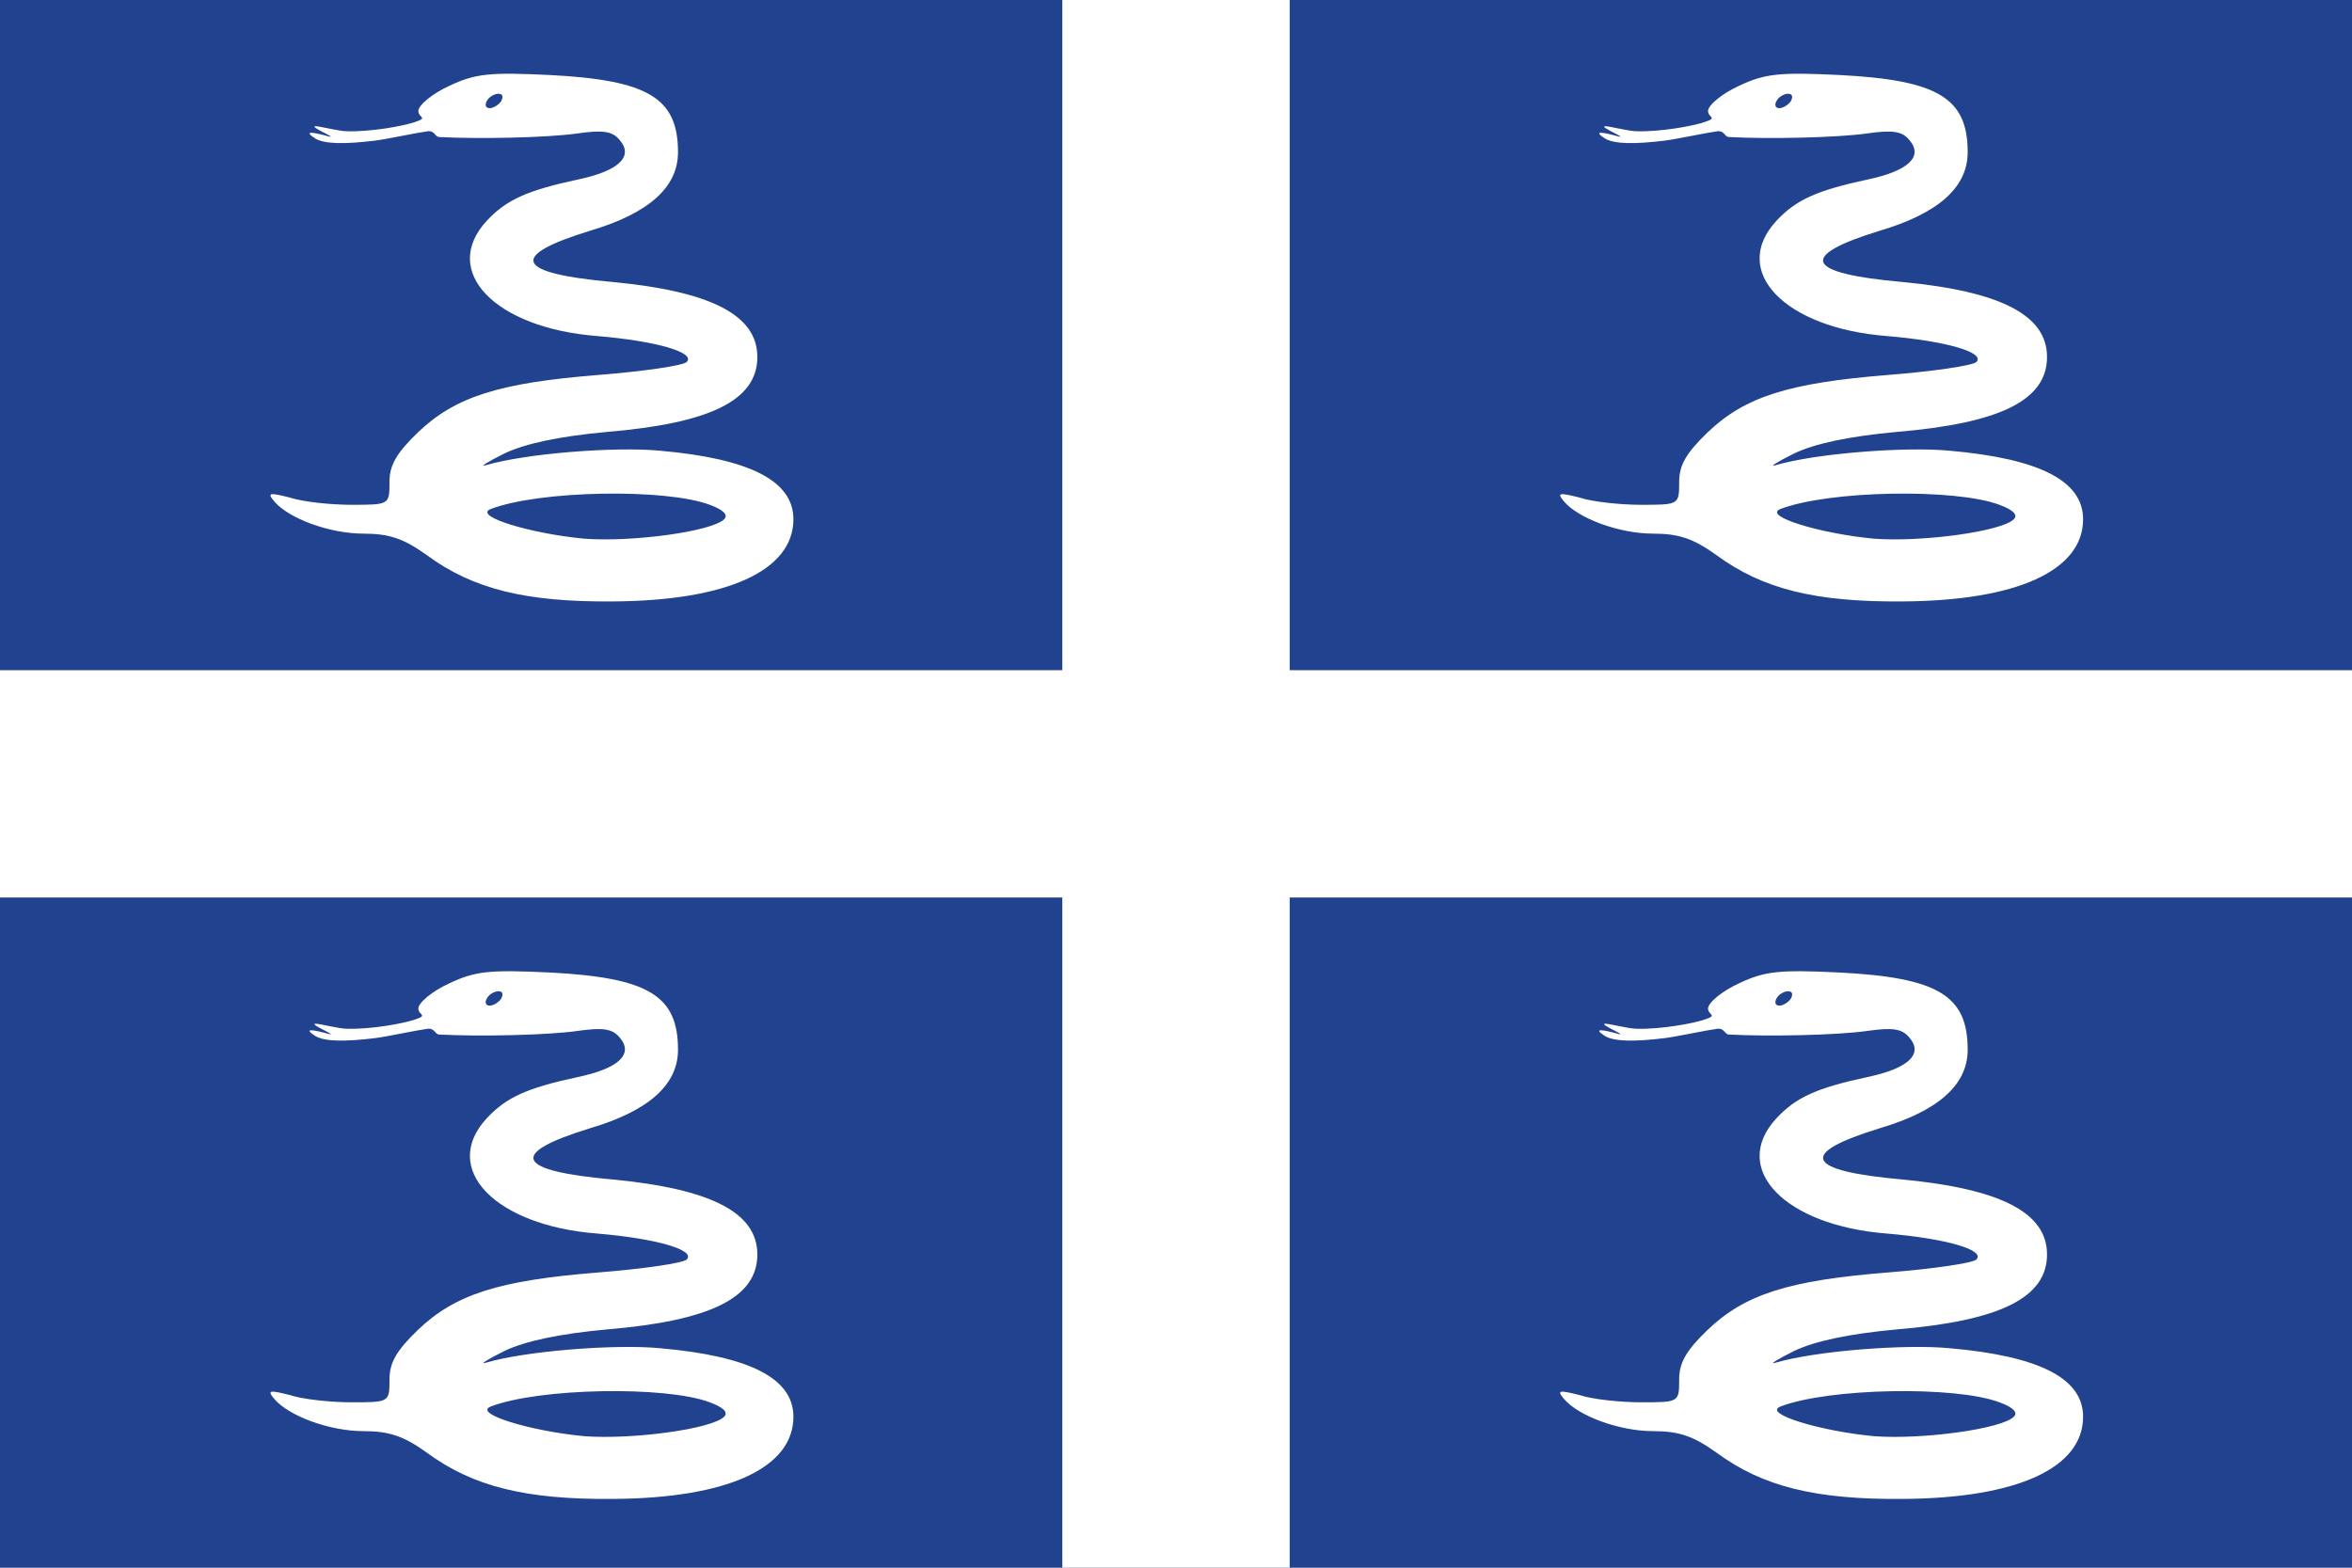
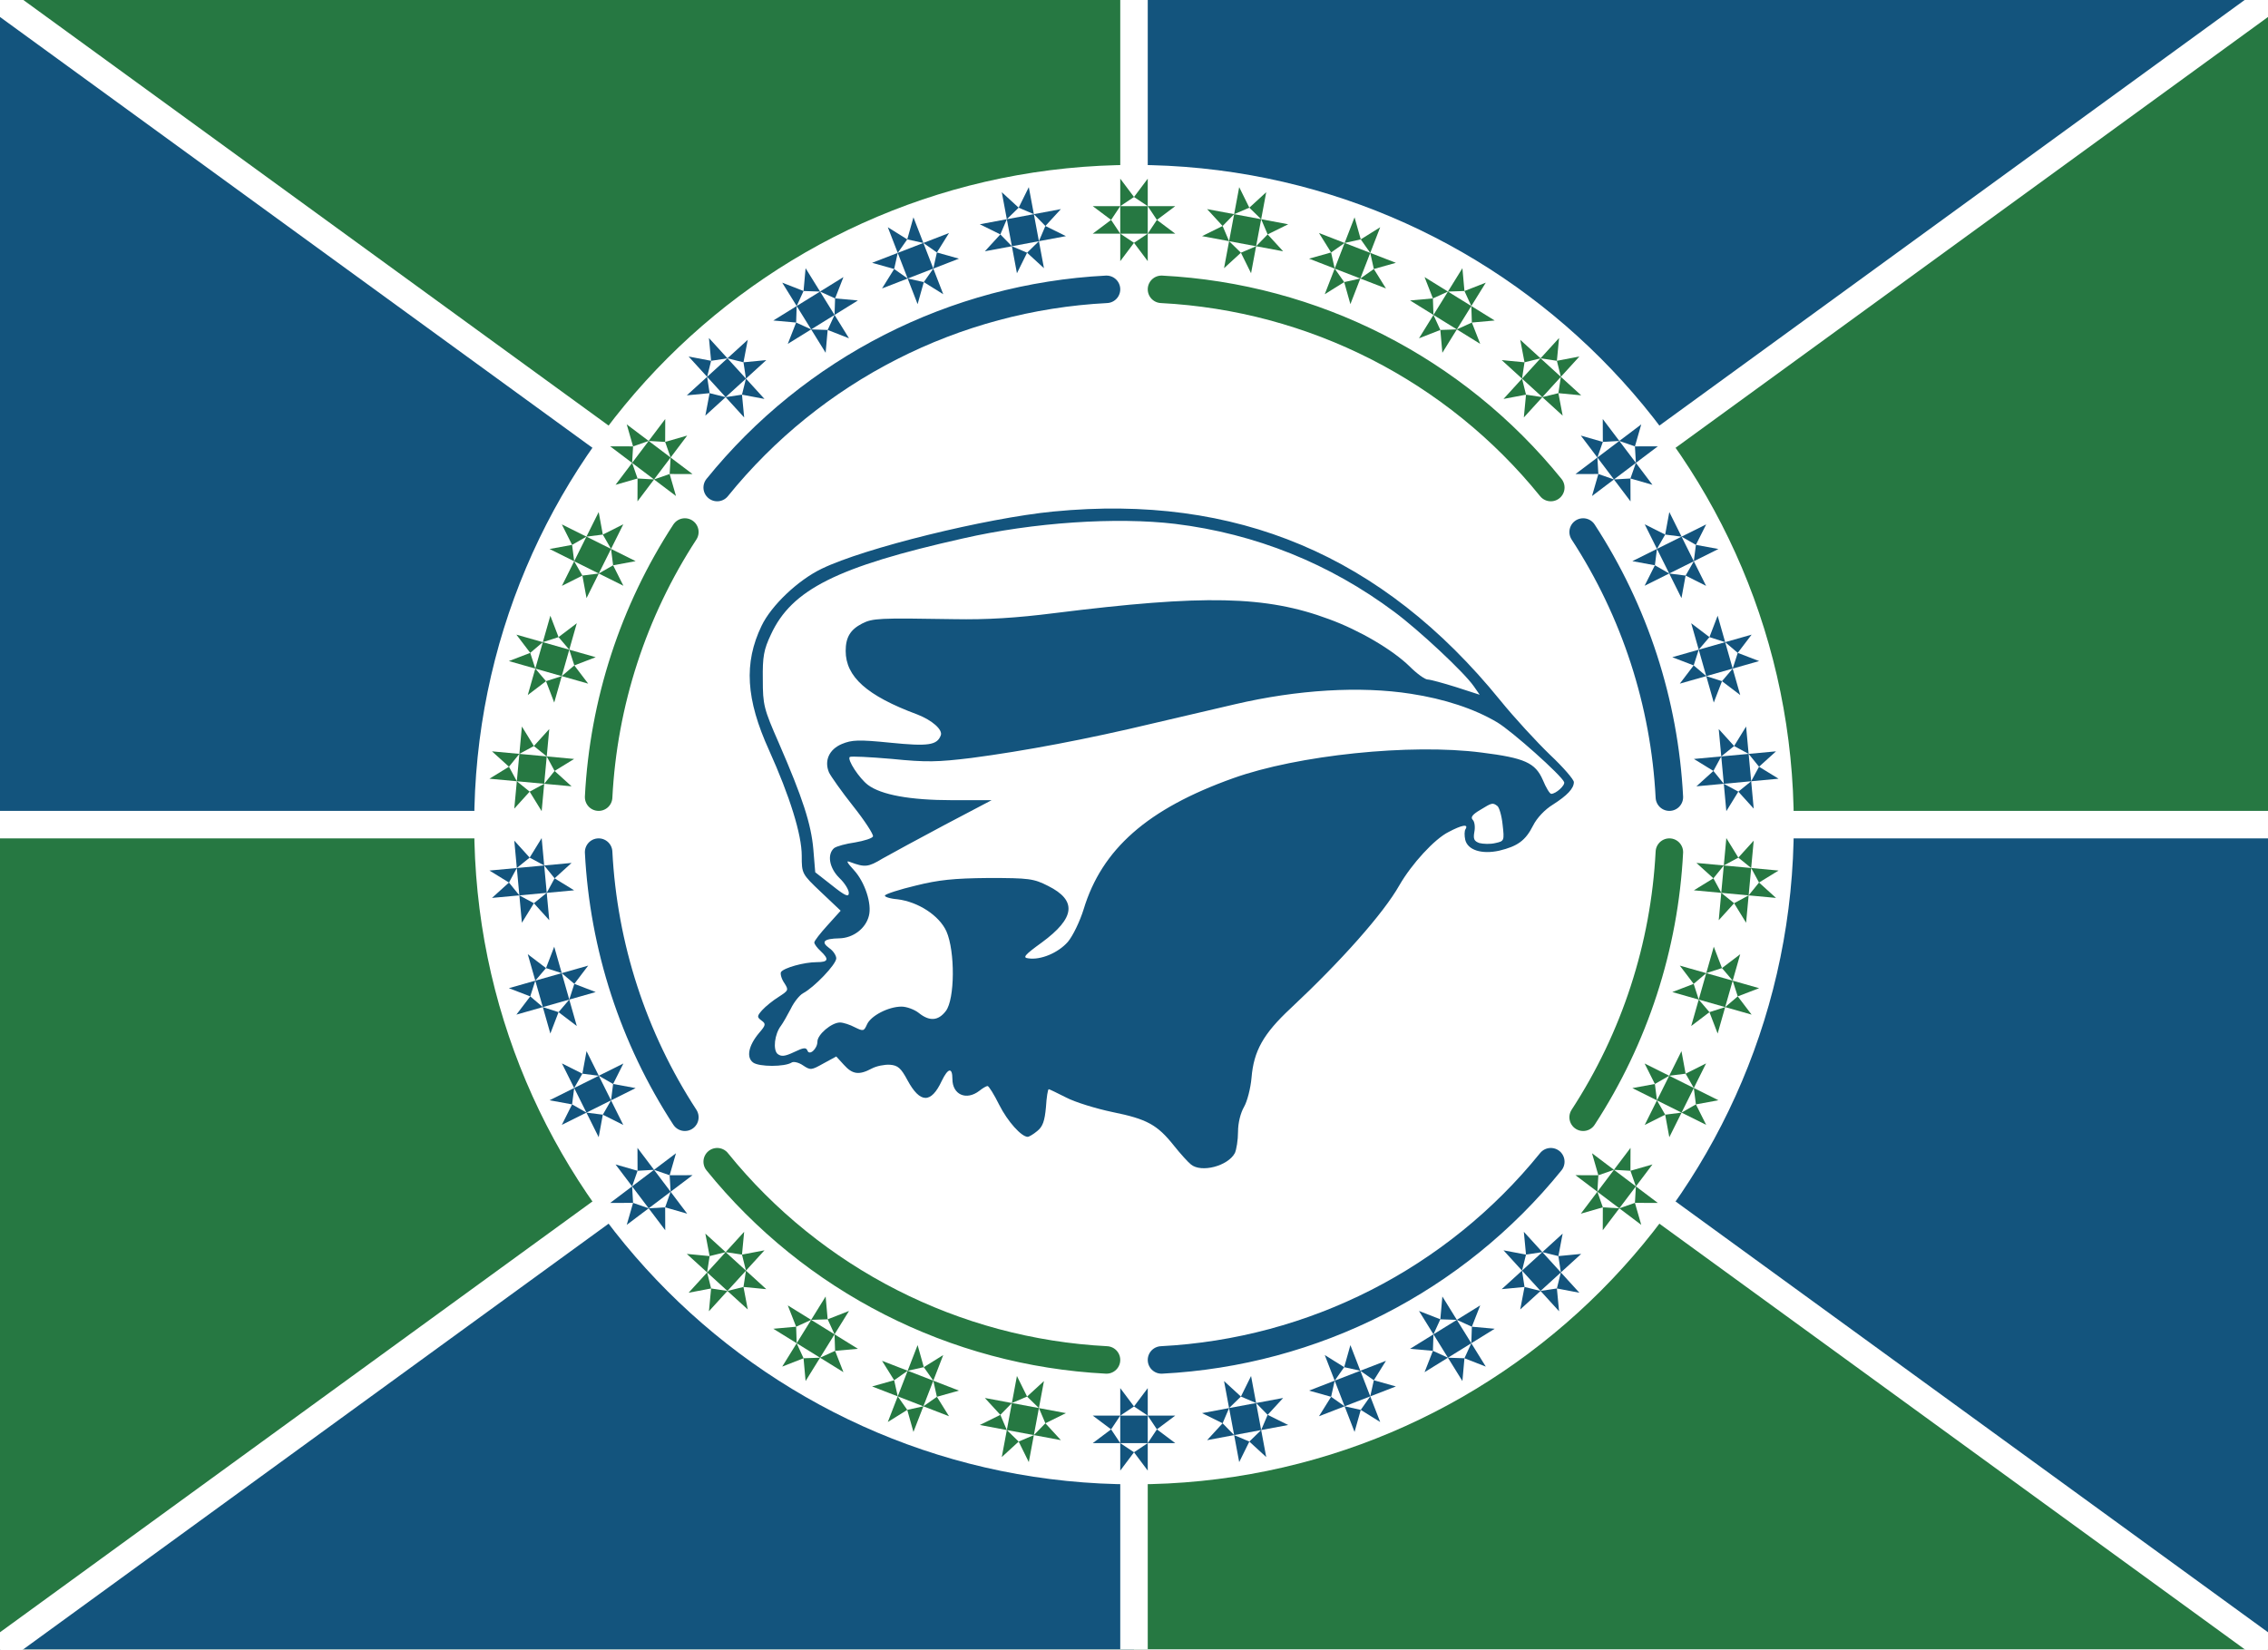
- <svg xmlns="http://www.w3.org/2000/svg" xmlns:xlink="http://www.w3.org/1999/xlink" height="500" width="750">
-   <path d="M0 0h750v500H0z" fill="#21428e" />
-   <path d="M338.75 0v213.75H0v72.5h338.75V500h72.5V286.25H750v-72.5H411.25V0z" fill="#fff" />
-   <path id="a" d="M62.3 11.9C59.9 13 58 14.6 58 15.4c0 .9 1.4.9-.4 1.5-1.7.6-6.3 1.4-9.5 1.3-1.1 0-3.7-.7-4.4-.7-.8.1 3.4 1.8 1.8 1.4-2.2-.6-3.5-.8-1.8.3 1.3.8 4.2.8 8.3.3 1.6-.2 5.8-1.1 7.3-1.3 1-.1 1 .8 1.6.8 5.4.3 15 .1 19.2-.5 3.5-.5 4.8-.3 5.8.9 2 2.3-.1 4.3-5.8 5.5-7 1.5-9.9 2.8-12.6 5.7-6.5 7 1.1 14.9 15.3 16 8.3.7 13.7 2.3 12.4 3.6-.5.5-6 1.3-12.3 1.8-13.7 1.1-19.8 3-25 8-2.9 2.8-3.9 4.5-3.9 6.8 0 3.2 0 3.2-5.3 3.2-2.8 0-6.7-.4-8.5-1-2.8-.7-3.2-.7-2.2.5 2 2.4 7.7 4.5 12.4 4.5 3.6 0 5.6.7 8.8 3 6.4 4.7 13.7 6.5 25.8 6.4 15.9-.1 25-4.3 25-11.4 0-5.3-6-8.4-18.5-9.5-6.3-.6-18.7.4-24.1 2-1 .3.1-.4 2.5-1.6 2.9-1.4 7.7-2.4 14.2-3 14.4-1.2 20.9-4.4 20.9-10.4 0-5.8-6.4-9.1-20.1-10.4-13.5-1.2-14.5-3.6-3.1-7.1C89.9 29.6 94 26 94 21.1c0-7.5-4.1-10-17.8-10.7-8.3-.4-10.3-.2-13.9 1.5zm7.2 2.1c-.3.5-1.1 1-1.6 1-.6 0-.7-.5-.4-1 .3-.6 1.1-1 1.6-1 .6 0 .7.4.4 1zm28.9 56c1.9.7 2.6 1.4 2 2-1.7 1.7-12.7 3.2-19.4 2.7-7.4-.7-15.4-3.1-13-4.1 6.7-2.6 24.3-2.9 30.4-.6z" fill="#fff" transform="scale(2.3)" />
-   <use x="411.25" xlink:href="#a" />
-   <use xlink:href="#a" y="286.25" />
-   <use x="411.25" xlink:href="#a" y="286.25" />
+ <svg xmlns="http://www.w3.org/2000/svg" xmlns:xlink="http://www.w3.org/1999/xlink" width="990" height="720">
+   <rect width="990" height="720" fill="#267842" />
+   <path d="M0,0V360H990V720zM0,720H495V0H990z" fill="#13547d" />
+   <path d="M0,720 990,0M0,360H990M0,0 990,720M495,0V720" stroke="#fff" stroke-width="12" />
+   <g transform="translate(495,360)">
+     <circle r="288" fill="#fff" />
+     <g fill="none" stroke="#267842" stroke-width="12" stroke-linecap="round">
+       <g id="l2">
+         <path d="M12,-233.692A234,234 0 0,1 181.937,-147.156" />
+         <path d="M196.053,-127.746A234,234 0 0,1 233.692,-12" stroke="#13547d" />
+         <path d="M233.692,12A234,234 0 0,1 196.053,127.746" />
+         <path d="M181.937,147.156A234,234 0 0,1 12,233.692" stroke="#13547d" />
+       </g>
+       <use xlink:href="#l2" transform="rotate(180)" />
+     </g>
+     <g fill="#267842">
+       <path id="s" d="m-6,-18v36l6,-8 -6,-4 -4,-6 -8,6h36l-8,-6 -4,6 -6,4 6,8v-36l-6,8 6,4 4,6 8,-6h-36l8,6 4,-6 6,-4z" transform="translate(0,-264)" />
+       <g id="s16">
+         <g id="s4">
+           <use xlink:href="#s" transform="rotate(10.588)" />
+           <use xlink:href="#s" transform="rotate(21.176)" />
+           <use xlink:href="#s" transform="rotate(31.765)" />
+           <use xlink:href="#s" transform="rotate(42.353)" />
+         </g>
+         <use xlink:href="#s4" fill="#13547d" transform="rotate(42.353)" />
+         <use xlink:href="#s4" transform="rotate(84.706)" />
+         <use xlink:href="#s4" fill="#13547d" transform="rotate(127.059)" />
+       </g>
+       <use xlink:href="#s" fill="#13547d" transform="rotate(180)" />
+       <use xlink:href="#s16" transform="rotate(180)" />
+     </g>
+     <path d="m-29.296-113.915c-24.661 2.426-68.731 13.287-84.258 20.797-8.677 4.159-18.382 13.402-21.921 20.797-6.508 13.518-5.709 26.689 2.74 45.29 7.535 16.753 11.874 30.617 11.874 38.358 0 6.47 0 6.586 7.079 13.287l7.079 6.701-4.795 5.315c-2.626 2.888-4.795 5.661-4.795 6.239 0 0.578 1.028 1.964 2.283 3.119 3.197 3.004 2.854 4.044-1.37 4.044-4.681 0-11.988 2.08-13.015 3.582-0.343 0.578 0.114 2.426 1.142 3.928 1.713 2.657 1.598 2.773-1.941 5.084-2.055 1.271-4.795 3.466-6.051 4.853-1.941 2.195-1.941 2.542-0.228 3.813 1.598 1.155 1.598 1.618-0.913 4.506-3.882 4.621-4.681 8.896-2.169 10.745 2.169 1.618 11.531 1.618 14.043 0 0.685-0.462 2.626 0 4.11 1.04 2.74 1.849 3.083 1.733 7.421-0.693l4.681-2.542 2.74 3.004c3.197 3.582 5.594 3.813 10.161 1.386 1.713-0.924 4.681-1.502 6.622-1.386 2.854 0.231 3.996 1.155 6.394 5.661 4.567 8.434 8.563 8.55 12.445 0.231 2.283-4.737 3.882-5.084 3.882-0.693 0 5.661 5.024 7.972 9.819 4.275 1.142-0.924 2.512-1.733 2.968-1.733s2.398 3.119 4.224 6.817c3.083 6.123 8.106 11.669 10.39 11.669 0.457 0 2.055-0.924 3.425-2.08 2.055-1.618 2.74-3.697 3.197-8.665 0.228-3.697 0.685-6.586 1.028-6.586 0.228 0 3.083 1.386 6.279 3.004 3.311 1.733 10.846 4.044 16.897 5.315 12.559 2.542 16.326 4.621 22.378 12.247 2.398 3.004 5.138 6.008 6.165 6.817 3.768 3.119 13.472 0.578 15.984-4.159 0.571-1.271 1.142-4.737 1.142-7.741 0-3.235 0.913-6.817 2.169-9.012 1.142-1.964 2.398-6.701 2.74-10.629 0.799-9.705 4.224-15.944 14.271-25.302 18.267-17.099 33.681-34.43 39.503-44.712 4.453-7.741 12.787-16.868 17.925-19.41 4.795-2.542 7.307-3.004 6.165-1.04-0.457 0.578-0.457 2.426-0.114 3.928 0.913 3.697 5.937 5.315 12.331 3.928 6.736-1.618 9.59-3.697 12.331-9.127 1.37-2.773 4.339-5.892 7.193-7.625 5.252-3.351 7.649-5.892 7.649-8.203 0-0.924-3.882-5.43-8.677-9.936-4.795-4.621-13.015-13.518-18.153-19.872-42.814-52.684-96.018-75.099-162.466-68.628zm44.298 4.506c29.228 3.582 56.172 14.442 79.692 32.004 9.02 6.701 25.346 21.952 28.885 27.035l2.169 3.119-8.563-2.773c-4.795-1.502-9.476-2.773-10.39-2.773-0.913 0-3.882-2.08-6.508-4.737-6.279-6.123-18.267-13.171-29.342-17.215-22.948-8.55-45.326-9.012-99.9-2.195-13.701 1.733-24.433 2.426-36.535 2.195-27.515-0.462-29.57-0.347-33.452 1.618-4.224 2.195-5.937 4.968-5.937 9.936 0 9.358 7.649 16.291 26.031 23.107 5.366 2.08 9.362 5.546 8.563 7.625-1.37 3.582-4.567 4.044-18.382 2.657-11.531-1.155-13.929-1.04-17.582 0.462-4.681 1.964-6.508 6.123-4.681 10.398 0.685 1.386 4.567 6.932 8.791 12.247 4.224 5.315 7.421 10.283 7.193 10.976-0.228 0.693-3.197 1.617-6.508 2.195-3.311 0.462-6.736 1.386-7.649 2.08-2.626 2.311-1.713 7.279 1.941 10.86 1.941 1.849 3.425 4.275 3.425 5.43 0 1.618-1.256 1.155-6.165-2.773l-6.051-4.737-0.685-8.319c-0.799-9.243-3.882-18.717-12.559-38.705-5.48-12.478-5.823-13.864-5.823-23.107-0.114-8.319 0.343-10.86 2.968-16.406 7.535-16.291 23.976-24.609 69.759-34.892 25.689-5.892 55.944-7.856 77.294-5.315zm85.743 61.812c12.102 1.849 23.063 5.43 31.397 10.398 5.252 3.119 23.405 19.294 24.319 21.721 0.457 1.155-2.968 4.275-4.681 4.275-0.571 0-1.941-2.311-3.083-5.084-2.74-6.239-6.622-7.972-22.263-9.936-25.803-3.351-66.904 0.924-90.424 9.358-31.055 11.091-47.724 25.765-54.346 47.716-1.37 4.39-3.882 9.589-5.709 11.785-3.539 4.044-9.933 6.701-14.386 6.008-2.169-0.231-1.484-1.155 4.909-5.777 12.102-8.896 12.901-15.251 2.283-20.565-5.252-2.657-6.85-2.888-21.693-2.888-12.673 0.116-18.153 0.693-26.488 2.773-5.823 1.386-10.846 3.004-11.189 3.582-0.228 0.462 1.713 1.155 4.567 1.386 7.535 0.924 15.185 5.892 17.811 11.669 3.197 7.279 3.083 24.725-0.228 29-2.74 3.582-5.937 3.813-9.819 0.693-1.598-1.271-4.453-2.311-6.279-2.311-4.795 0-11.189 3.351-12.559 6.47-1.142 2.542-1.37 2.542-4.453 1.04-1.713-0.924-4.224-1.733-5.366-1.733-3.083 0-8.22 4.39-8.22 6.932 0 2.657-2.968 5.315-3.653 3.235-0.457-1.155-1.484-1.04-4.795 0.578-3.425 1.618-4.681 1.733-6.051 0.693-1.713-1.502-1.142-7.163 1.256-10.283 0.685-0.924 2.283-3.697 3.539-6.123 1.142-2.426 3.197-4.968 4.453-5.661 3.996-2.08 12.102-10.514 12.102-12.709 0-1.04-1.142-2.773-2.512-3.697-3.197-2.311-2.055-3.466 3.653-3.582 5.024-0.116 9.59-3.582 10.732-8.203 1.142-4.39-1.484-12.247-5.366-16.522-2.74-3.004-3.083-3.697-1.37-3.004 5.252 1.964 6.508 1.849 11.646-1.271 3.083-1.733 13.244-7.279 22.606-12.247l17.126-9.012h-14.271c-15.527 0-25.917-1.964-30.712-5.546-3.197-2.426-7.649-9.243-6.622-10.167 0.343-0.347 7.193 0 15.299 0.693 12.559 1.271 16.669 1.155 29-0.347 19.295-2.542 42.015-6.817 66.105-12.593 10.96-2.542 24.319-5.661 29.685-6.932 22.72-5.315 45.554-6.701 64.05-3.813zm31.397 40.784c0.685 0.462 1.598 3.466 1.941 6.817 0.685 5.892 0.571 6.008-2.626 6.701-1.827 0.462-4.453 0.347-5.823 0-1.941-0.693-2.283-1.502-1.827-4.044 0.343-1.733 0.114-3.697-0.571-4.39-0.913-0.924-0.114-1.964 2.626-3.582 4.339-2.657 4.567-2.773 6.279-1.502z" fill="#13547d" transform="scale(1.2)" />
+   </g>
</svg>
